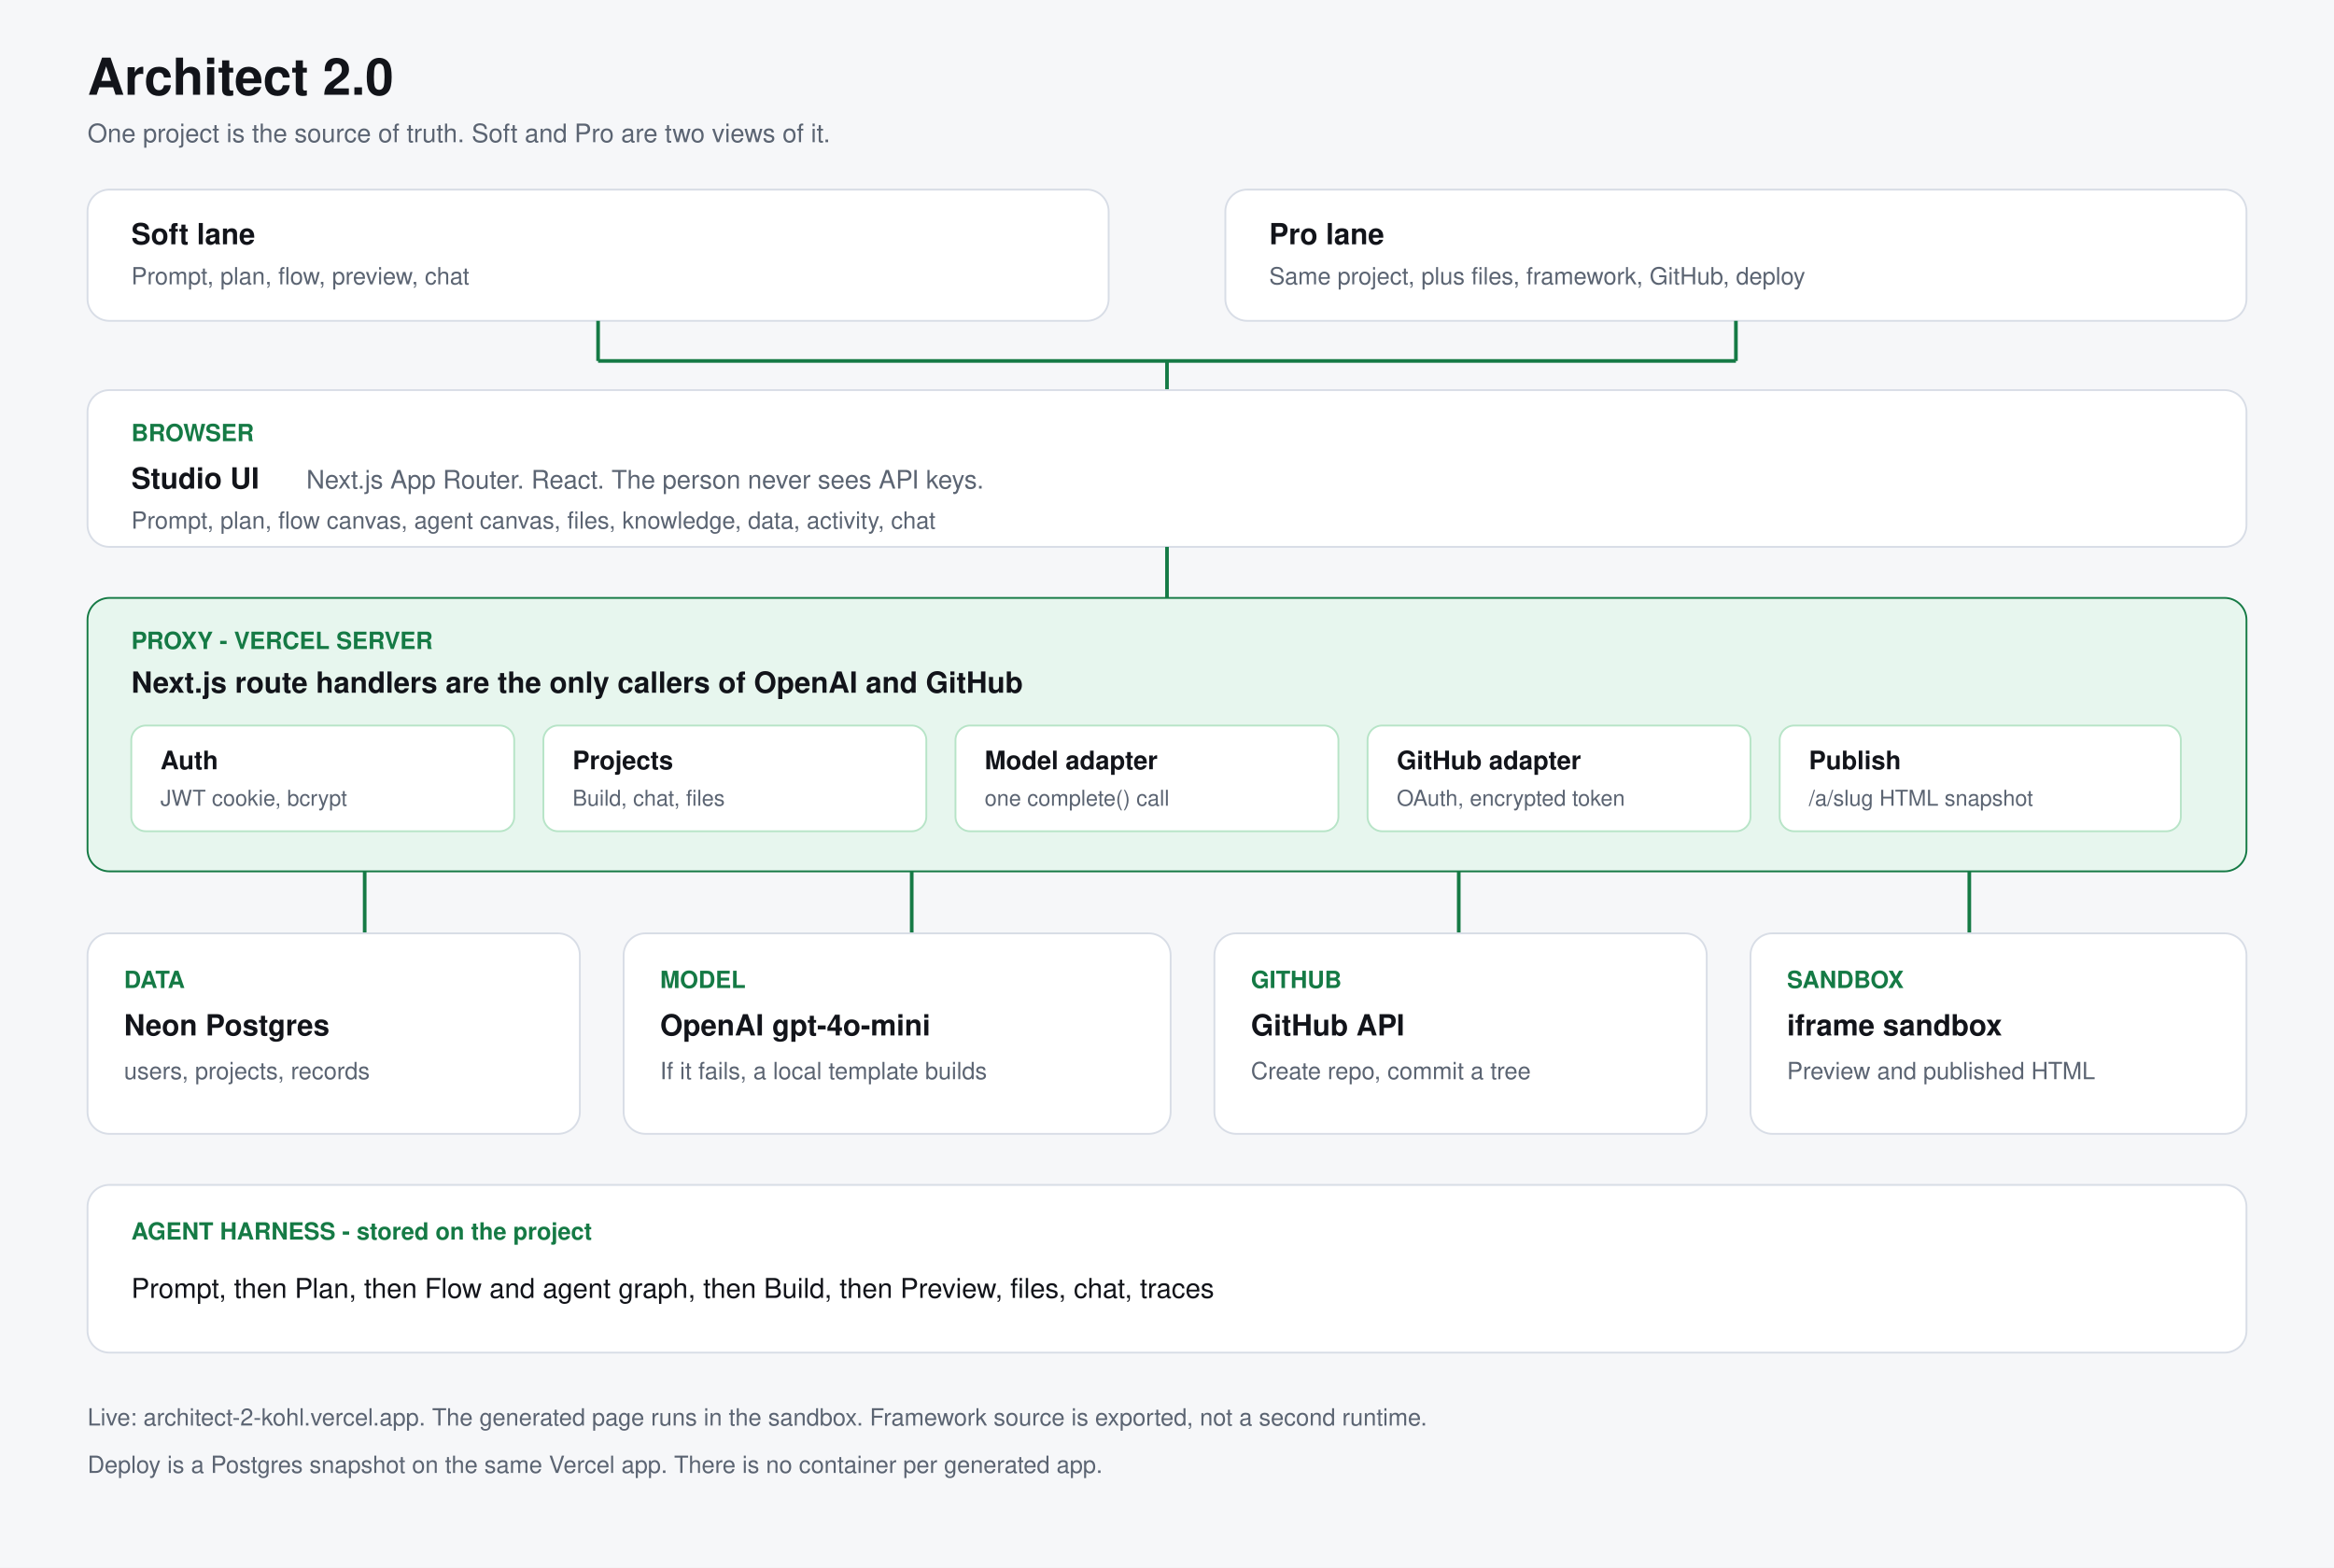
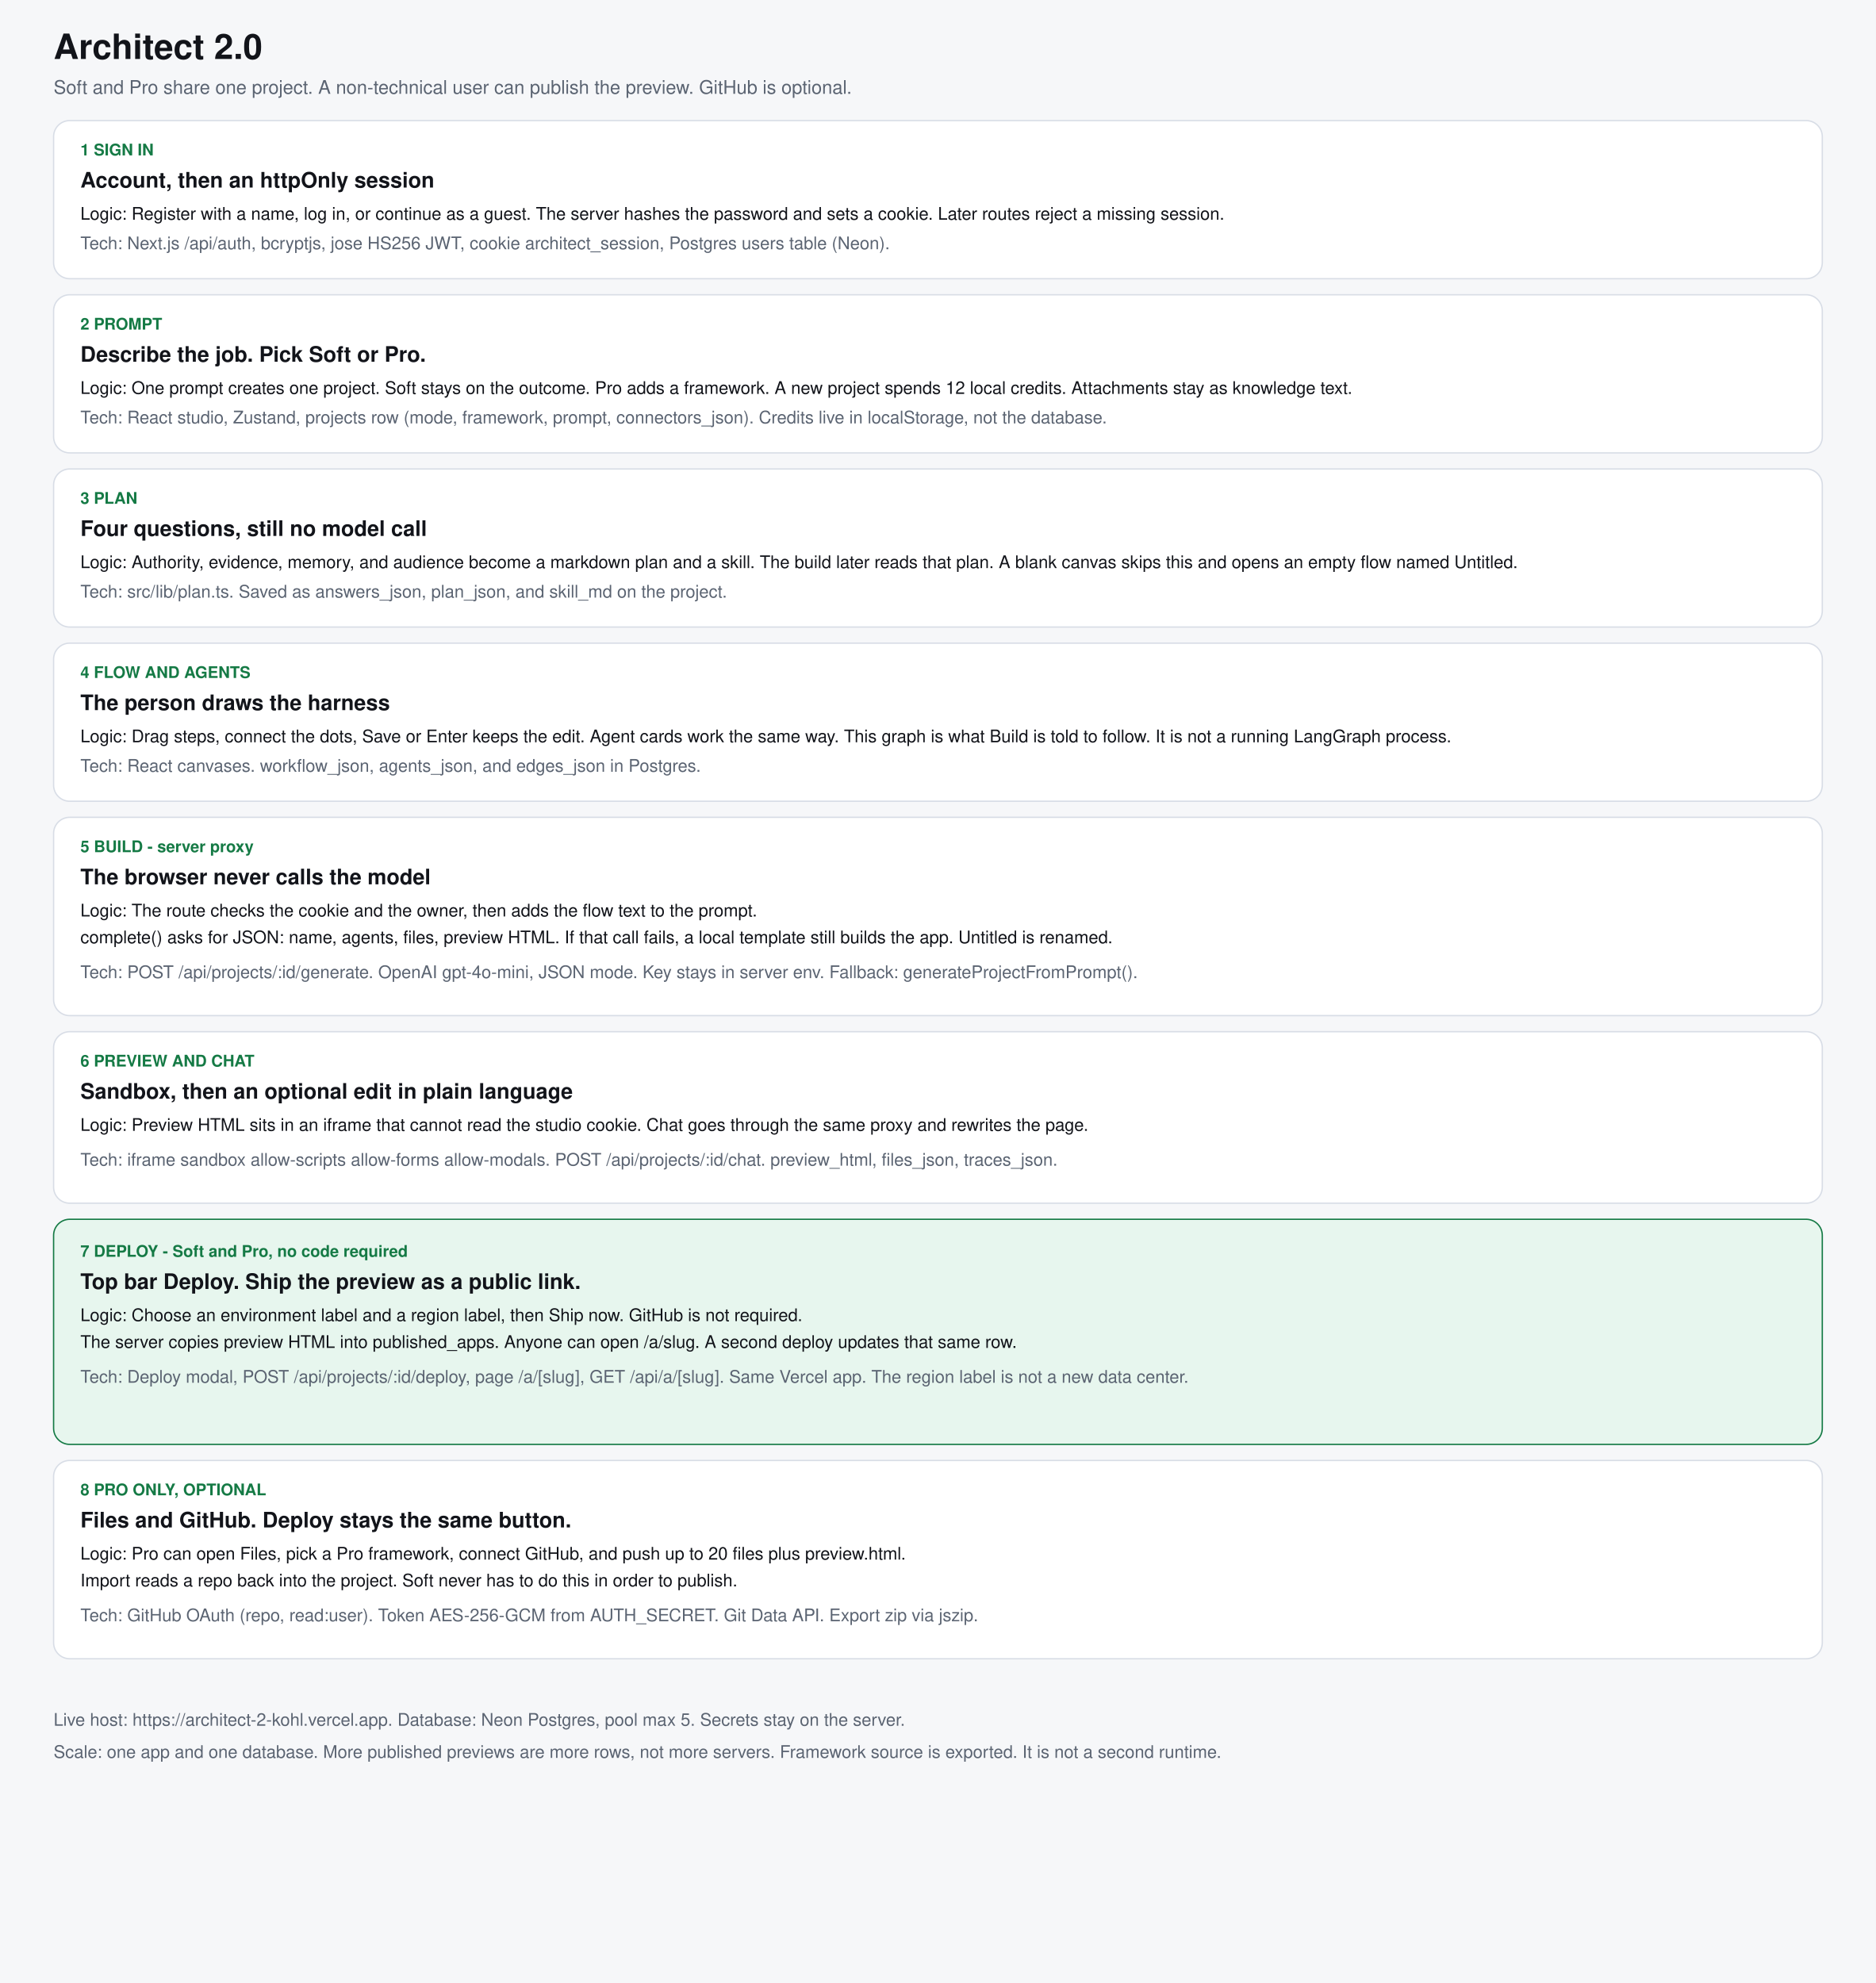
- <svg xmlns="http://www.w3.org/2000/svg" width="1280" height="860" viewBox="0 0 1280 860">
-   <rect width="1280" height="860" fill="#f6f7f9" />
-   <text x="48" y="52" font-family="Segoe UI, Helvetica, Arial, sans-serif" font-size="28" font-weight="600" fill="#12141a">Architect 2.0</text>
-   <text x="48" y="78" font-family="Segoe UI, Helvetica, Arial, sans-serif" font-size="14" fill="#5b6472">One project is the source of truth. Soft and Pro are two views of it.</text>
-   <rect x="48" y="104" width="560" height="72" rx="12" fill="#ffffff" stroke="#d8dde6" />
-   <text x="72" y="134" font-family="Segoe UI, Helvetica, Arial, sans-serif" font-size="16" font-weight="600" fill="#12141a">Soft lane</text>
-   <text x="72" y="156" font-family="Segoe UI, Helvetica, Arial, sans-serif" font-size="13" fill="#5b6472">Prompt, plan, flow, preview, chat</text>
-   <rect x="672" y="104" width="560" height="72" rx="12" fill="#ffffff" stroke="#d8dde6" />
-   <text x="696" y="134" font-family="Segoe UI, Helvetica, Arial, sans-serif" font-size="16" font-weight="600" fill="#12141a">Pro lane</text>
-   <text x="696" y="156" font-family="Segoe UI, Helvetica, Arial, sans-serif" font-size="13" fill="#5b6472">Same project, plus files, framework, GitHub, deploy</text>
-   <line x1="328" y1="176" x2="328" y2="198" stroke="#157a45" stroke-width="2" />
-   <line x1="952" y1="176" x2="952" y2="198" stroke="#157a45" stroke-width="2" />
-   <line x1="328" y1="198" x2="952" y2="198" stroke="#157a45" stroke-width="2" />
-   <line x1="640" y1="198" x2="640" y2="214" stroke="#157a45" stroke-width="2" />
-   <rect x="48" y="214" width="1184" height="86" rx="12" fill="#ffffff" stroke="#d8dde6" />
-   <text x="72" y="242" font-family="Segoe UI, Helvetica, Arial, sans-serif" font-size="13" font-weight="600" fill="#157a45">BROWSER</text>
-   <text x="72" y="268" font-family="Segoe UI, Helvetica, Arial, sans-serif" font-size="16" font-weight="600" fill="#12141a">Studio UI</text>
-   <text x="168" y="268" font-family="Segoe UI, Helvetica, Arial, sans-serif" font-size="14" fill="#5b6472">Next.js App Router. React. The person never sees API keys.</text>
-   <text x="72" y="290" font-family="Segoe UI, Helvetica, Arial, sans-serif" font-size="13" fill="#5b6472">Prompt, plan, flow canvas, agent canvas, files, knowledge, data, activity, chat</text>
-   <line x1="640" y1="300" x2="640" y2="328" stroke="#157a45" stroke-width="2" />
-   <rect x="48" y="328" width="1184" height="150" rx="12" fill="#e7f6ee" stroke="#157a45" />
-   <text x="72" y="356" font-family="Segoe UI, Helvetica, Arial, sans-serif" font-size="13" font-weight="600" fill="#157a45">PROXY - VERCEL SERVER</text>
-   <text x="72" y="380" font-family="Segoe UI, Helvetica, Arial, sans-serif" font-size="16" font-weight="600" fill="#12141a">Next.js route handlers are the only callers of OpenAI and GitHub</text>
-   <rect x="72" y="398" width="210" height="58" rx="8" fill="#ffffff" stroke="#b7e4c7" />
-   <text x="88" y="422" font-family="Segoe UI, Helvetica, Arial, sans-serif" font-size="14" font-weight="600" fill="#12141a">Auth</text>
-   <text x="88" y="442" font-family="Segoe UI, Helvetica, Arial, sans-serif" font-size="12" fill="#5b6472">JWT cookie, bcrypt</text>
-   <rect x="298" y="398" width="210" height="58" rx="8" fill="#ffffff" stroke="#b7e4c7" />
-   <text x="314" y="422" font-family="Segoe UI, Helvetica, Arial, sans-serif" font-size="14" font-weight="600" fill="#12141a">Projects</text>
-   <text x="314" y="442" font-family="Segoe UI, Helvetica, Arial, sans-serif" font-size="12" fill="#5b6472">Build, chat, files</text>
-   <rect x="524" y="398" width="210" height="58" rx="8" fill="#ffffff" stroke="#b7e4c7" />
-   <text x="540" y="422" font-family="Segoe UI, Helvetica, Arial, sans-serif" font-size="14" font-weight="600" fill="#12141a">Model adapter</text>
-   <text x="540" y="442" font-family="Segoe UI, Helvetica, Arial, sans-serif" font-size="12" fill="#5b6472">one complete() call</text>
-   <rect x="750" y="398" width="210" height="58" rx="8" fill="#ffffff" stroke="#b7e4c7" />
-   <text x="766" y="422" font-family="Segoe UI, Helvetica, Arial, sans-serif" font-size="14" font-weight="600" fill="#12141a">GitHub adapter</text>
-   <text x="766" y="442" font-family="Segoe UI, Helvetica, Arial, sans-serif" font-size="12" fill="#5b6472">OAuth, encrypted token</text>
-   <rect x="976" y="398" width="220" height="58" rx="8" fill="#ffffff" stroke="#b7e4c7" />
-   <text x="992" y="422" font-family="Segoe UI, Helvetica, Arial, sans-serif" font-size="14" font-weight="600" fill="#12141a">Publish</text>
-   <text x="992" y="442" font-family="Segoe UI, Helvetica, Arial, sans-serif" font-size="12" fill="#5b6472">/a/slug HTML snapshot</text>
-   <line x1="200" y1="478" x2="200" y2="512" stroke="#157a45" stroke-width="2" />
-   <line x1="500" y1="478" x2="500" y2="512" stroke="#157a45" stroke-width="2" />
-   <line x1="800" y1="478" x2="800" y2="512" stroke="#157a45" stroke-width="2" />
-   <line x1="1080" y1="478" x2="1080" y2="512" stroke="#157a45" stroke-width="2" />
-   <rect x="48" y="512" width="270" height="110" rx="12" fill="#ffffff" stroke="#d8dde6" />
-   <text x="68" y="542" font-family="Segoe UI, Helvetica, Arial, sans-serif" font-size="13" font-weight="600" fill="#157a45">DATA</text>
-   <text x="68" y="568" font-family="Segoe UI, Helvetica, Arial, sans-serif" font-size="16" font-weight="600" fill="#12141a">Neon Postgres</text>
-   <text x="68" y="592" font-family="Segoe UI, Helvetica, Arial, sans-serif" font-size="13" fill="#5b6472">users, projects, records</text>
-   <rect x="342" y="512" width="300" height="110" rx="12" fill="#ffffff" stroke="#d8dde6" />
-   <text x="362" y="542" font-family="Segoe UI, Helvetica, Arial, sans-serif" font-size="13" font-weight="600" fill="#157a45">MODEL</text>
-   <text x="362" y="568" font-family="Segoe UI, Helvetica, Arial, sans-serif" font-size="16" font-weight="600" fill="#12141a">OpenAI gpt-4o-mini</text>
-   <text x="362" y="592" font-family="Segoe UI, Helvetica, Arial, sans-serif" font-size="13" fill="#5b6472">If it fails, a local template builds</text>
-   <rect x="666" y="512" width="270" height="110" rx="12" fill="#ffffff" stroke="#d8dde6" />
-   <text x="686" y="542" font-family="Segoe UI, Helvetica, Arial, sans-serif" font-size="13" font-weight="600" fill="#157a45">GITHUB</text>
-   <text x="686" y="568" font-family="Segoe UI, Helvetica, Arial, sans-serif" font-size="16" font-weight="600" fill="#12141a">GitHub API</text>
-   <text x="686" y="592" font-family="Segoe UI, Helvetica, Arial, sans-serif" font-size="13" fill="#5b6472">Create repo, commit a tree</text>
-   <rect x="960" y="512" width="272" height="110" rx="12" fill="#ffffff" stroke="#d8dde6" />
-   <text x="980" y="542" font-family="Segoe UI, Helvetica, Arial, sans-serif" font-size="13" font-weight="600" fill="#157a45">SANDBOX</text>
-   <text x="980" y="568" font-family="Segoe UI, Helvetica, Arial, sans-serif" font-size="16" font-weight="600" fill="#12141a">iframe sandbox</text>
-   <text x="980" y="592" font-family="Segoe UI, Helvetica, Arial, sans-serif" font-size="13" fill="#5b6472">Preview and published HTML</text>
-   <rect x="48" y="650" width="1184" height="92" rx="12" fill="#ffffff" stroke="#d8dde6" />
-   <text x="72" y="680" font-family="Segoe UI, Helvetica, Arial, sans-serif" font-size="13" font-weight="600" fill="#157a45">AGENT HARNESS - stored on the project</text>
-   <text x="72" y="712" font-family="Segoe UI, Helvetica, Arial, sans-serif" font-size="15" fill="#12141a">Prompt, then Plan, then Flow and agent graph, then Build, then Preview, files, chat, traces</text>
-   <text x="48" y="782" font-family="Segoe UI, Helvetica, Arial, sans-serif" font-size="13" fill="#5b6472">Live: architect-2-kohl.vercel.app. The generated page runs in the sandbox. Framework source is exported, not a second runtime.</text>
-   <text x="48" y="808" font-family="Segoe UI, Helvetica, Arial, sans-serif" font-size="13" fill="#5b6472">Deploy is a Postgres snapshot on the same Vercel app. There is no container per generated app.</text>
+ <svg xmlns="http://www.w3.org/2000/svg" width="1400" height="1480" viewBox="0 0 1400 1480">
+   <rect width="1400" height="1480" fill="#f6f7f9" />
+   <text x="40" y="44" font-family="Segoe UI, Helvetica, Arial, sans-serif" font-size="26" font-weight="650" fill="#12141a">Architect 2.0</text>
+   <text x="40" y="70" font-family="Segoe UI, Helvetica, Arial, sans-serif" font-size="14" fill="#5b6472">Soft and Pro share one project. A non-technical user can publish the preview. GitHub is optional.</text>
+   <rect x="40" y="90" width="1320" height="118" rx="12" fill="#ffffff" stroke="#d8dde6" />
+   <text x="60" y="116" font-family="Segoe UI, Helvetica, Arial, sans-serif" font-size="12" font-weight="650" fill="#157a45">1  SIGN IN</text>
+   <text x="60" y="140" font-family="Segoe UI, Helvetica, Arial, sans-serif" font-size="16" font-weight="650" fill="#12141a">Account, then an httpOnly session</text>
+   <text x="60" y="164" font-family="Segoe UI, Helvetica, Arial, sans-serif" font-size="13" fill="#12141a">Logic: Register with a name, log in, or continue as a guest. The server hashes the password and sets a cookie. Later routes reject a missing session.</text>
+   <text x="60" y="186" font-family="Segoe UI, Helvetica, Arial, sans-serif" font-size="13" fill="#5b6472">Tech: Next.js /api/auth, bcryptjs, jose HS256 JWT, cookie architect_session, Postgres users table (Neon).</text>
+   <rect x="40" y="220" width="1320" height="118" rx="12" fill="#ffffff" stroke="#d8dde6" />
+   <text x="60" y="246" font-family="Segoe UI, Helvetica, Arial, sans-serif" font-size="12" font-weight="650" fill="#157a45">2  PROMPT</text>
+   <text x="60" y="270" font-family="Segoe UI, Helvetica, Arial, sans-serif" font-size="16" font-weight="650" fill="#12141a">Describe the job. Pick Soft or Pro.</text>
+   <text x="60" y="294" font-family="Segoe UI, Helvetica, Arial, sans-serif" font-size="13" fill="#12141a">Logic: One prompt creates one project. Soft stays on the outcome. Pro adds a framework. A new project spends 12 local credits. Attachments stay as knowledge text.</text>
+   <text x="60" y="316" font-family="Segoe UI, Helvetica, Arial, sans-serif" font-size="13" fill="#5b6472">Tech: React studio, Zustand, projects row (mode, framework, prompt, connectors_json). Credits live in localStorage, not the database.</text>
+   <rect x="40" y="350" width="1320" height="118" rx="12" fill="#ffffff" stroke="#d8dde6" />
+   <text x="60" y="376" font-family="Segoe UI, Helvetica, Arial, sans-serif" font-size="12" font-weight="650" fill="#157a45">3  PLAN</text>
+   <text x="60" y="400" font-family="Segoe UI, Helvetica, Arial, sans-serif" font-size="16" font-weight="650" fill="#12141a">Four questions, still no model call</text>
+   <text x="60" y="424" font-family="Segoe UI, Helvetica, Arial, sans-serif" font-size="13" fill="#12141a">Logic: Authority, evidence, memory, and audience become a markdown plan and a skill. The build later reads that plan. A blank canvas skips this and opens an empty flow named Untitled.</text>
+   <text x="60" y="446" font-family="Segoe UI, Helvetica, Arial, sans-serif" font-size="13" fill="#5b6472">Tech: src/lib/plan.ts. Saved as answers_json, plan_json, and skill_md on the project.</text>
+   <rect x="40" y="480" width="1320" height="118" rx="12" fill="#ffffff" stroke="#d8dde6" />
+   <text x="60" y="506" font-family="Segoe UI, Helvetica, Arial, sans-serif" font-size="12" font-weight="650" fill="#157a45">4  FLOW AND AGENTS</text>
+   <text x="60" y="530" font-family="Segoe UI, Helvetica, Arial, sans-serif" font-size="16" font-weight="650" fill="#12141a">The person draws the harness</text>
+   <text x="60" y="554" font-family="Segoe UI, Helvetica, Arial, sans-serif" font-size="13" fill="#12141a">Logic: Drag steps, connect the dots, Save or Enter keeps the edit. Agent cards work the same way. This graph is what Build is told to follow. It is not a running LangGraph process.</text>
+   <text x="60" y="576" font-family="Segoe UI, Helvetica, Arial, sans-serif" font-size="13" fill="#5b6472">Tech: React canvases. workflow_json, agents_json, and edges_json in Postgres.</text>
+   <rect x="40" y="610" width="1320" height="148" rx="12" fill="#ffffff" stroke="#d8dde6" />
+   <text x="60" y="636" font-family="Segoe UI, Helvetica, Arial, sans-serif" font-size="12" font-weight="650" fill="#157a45">5  BUILD  -  server proxy</text>
+   <text x="60" y="660" font-family="Segoe UI, Helvetica, Arial, sans-serif" font-size="16" font-weight="650" fill="#12141a">The browser never calls the model</text>
+   <text x="60" y="684" font-family="Segoe UI, Helvetica, Arial, sans-serif" font-size="13" fill="#12141a">Logic: The route checks the cookie and the owner, then adds the flow text to the prompt.</text>
+   <text x="60" y="704" font-family="Segoe UI, Helvetica, Arial, sans-serif" font-size="13" fill="#12141a">complete() asks for JSON: name, agents, files, preview HTML. If that call fails, a local template still builds the app. Untitled is renamed.</text>
+   <text x="60" y="730" font-family="Segoe UI, Helvetica, Arial, sans-serif" font-size="13" fill="#5b6472">Tech: POST /api/projects/:id/generate. OpenAI gpt-4o-mini, JSON mode. Key stays in server env. Fallback: generateProjectFromPrompt().</text>
+   <rect x="40" y="770" width="1320" height="128" rx="12" fill="#ffffff" stroke="#d8dde6" />
+   <text x="60" y="796" font-family="Segoe UI, Helvetica, Arial, sans-serif" font-size="12" font-weight="650" fill="#157a45">6  PREVIEW AND CHAT</text>
+   <text x="60" y="820" font-family="Segoe UI, Helvetica, Arial, sans-serif" font-size="16" font-weight="650" fill="#12141a">Sandbox, then an optional edit in plain language</text>
+   <text x="60" y="844" font-family="Segoe UI, Helvetica, Arial, sans-serif" font-size="13" fill="#12141a">Logic: Preview HTML sits in an iframe that cannot read the studio cookie. Chat goes through the same proxy and rewrites the page.</text>
+   <text x="60" y="870" font-family="Segoe UI, Helvetica, Arial, sans-serif" font-size="13" fill="#5b6472">Tech: iframe sandbox allow-scripts allow-forms allow-modals. POST /api/projects/:id/chat. preview_html, files_json, traces_json.</text>
+   <rect x="40" y="910" width="1320" height="168" rx="12" fill="#e7f6ee" stroke="#157a45" />
+   <text x="60" y="938" font-family="Segoe UI, Helvetica, Arial, sans-serif" font-size="12" font-weight="650" fill="#157a45">7  DEPLOY  -  Soft and Pro, no code required</text>
+   <text x="60" y="962" font-family="Segoe UI, Helvetica, Arial, sans-serif" font-size="16" font-weight="650" fill="#12141a">Top bar Deploy. Ship the preview as a public link.</text>
+   <text x="60" y="986" font-family="Segoe UI, Helvetica, Arial, sans-serif" font-size="13" fill="#12141a">Logic: Choose an environment label and a region label, then Ship now. GitHub is not required.</text>
+   <text x="60" y="1006" font-family="Segoe UI, Helvetica, Arial, sans-serif" font-size="13" fill="#12141a">The server copies preview HTML into published_apps. Anyone can open /a/slug. A second deploy updates that same row.</text>
+   <text x="60" y="1032" font-family="Segoe UI, Helvetica, Arial, sans-serif" font-size="13" fill="#5b6472">Tech: Deploy modal, POST /api/projects/:id/deploy, page /a/[slug], GET /api/a/[slug]. Same Vercel app. The region label is not a new data center.</text>
+   <rect x="40" y="1090" width="1320" height="148" rx="12" fill="#ffffff" stroke="#d8dde6" />
+   <text x="60" y="1116" font-family="Segoe UI, Helvetica, Arial, sans-serif" font-size="12" font-weight="650" fill="#157a45">8  PRO ONLY, OPTIONAL</text>
+   <text x="60" y="1140" font-family="Segoe UI, Helvetica, Arial, sans-serif" font-size="16" font-weight="650" fill="#12141a">Files and GitHub. Deploy stays the same button.</text>
+   <text x="60" y="1164" font-family="Segoe UI, Helvetica, Arial, sans-serif" font-size="13" fill="#12141a">Logic: Pro can open Files, pick a Pro framework, connect GitHub, and push up to 20 files plus preview.html.</text>
+   <text x="60" y="1184" font-family="Segoe UI, Helvetica, Arial, sans-serif" font-size="13" fill="#12141a">Import reads a repo back into the project. Soft never has to do this in order to publish.</text>
+   <text x="60" y="1210" font-family="Segoe UI, Helvetica, Arial, sans-serif" font-size="13" fill="#5b6472">Tech: GitHub OAuth (repo, read:user). Token AES-256-GCM from AUTH_SECRET. Git Data API. Export zip via jszip.</text>
+   <text x="40" y="1288" font-family="Segoe UI, Helvetica, Arial, sans-serif" font-size="13" fill="#5b6472">Live host: https://architect-2-kohl.vercel.app. Database: Neon Postgres, pool max 5. Secrets stay on the server.</text>
+   <text x="40" y="1312" font-family="Segoe UI, Helvetica, Arial, sans-serif" font-size="13" fill="#5b6472">Scale: one app and one database. More published previews are more rows, not more servers. Framework source is exported. It is not a second runtime.</text>
</svg>
